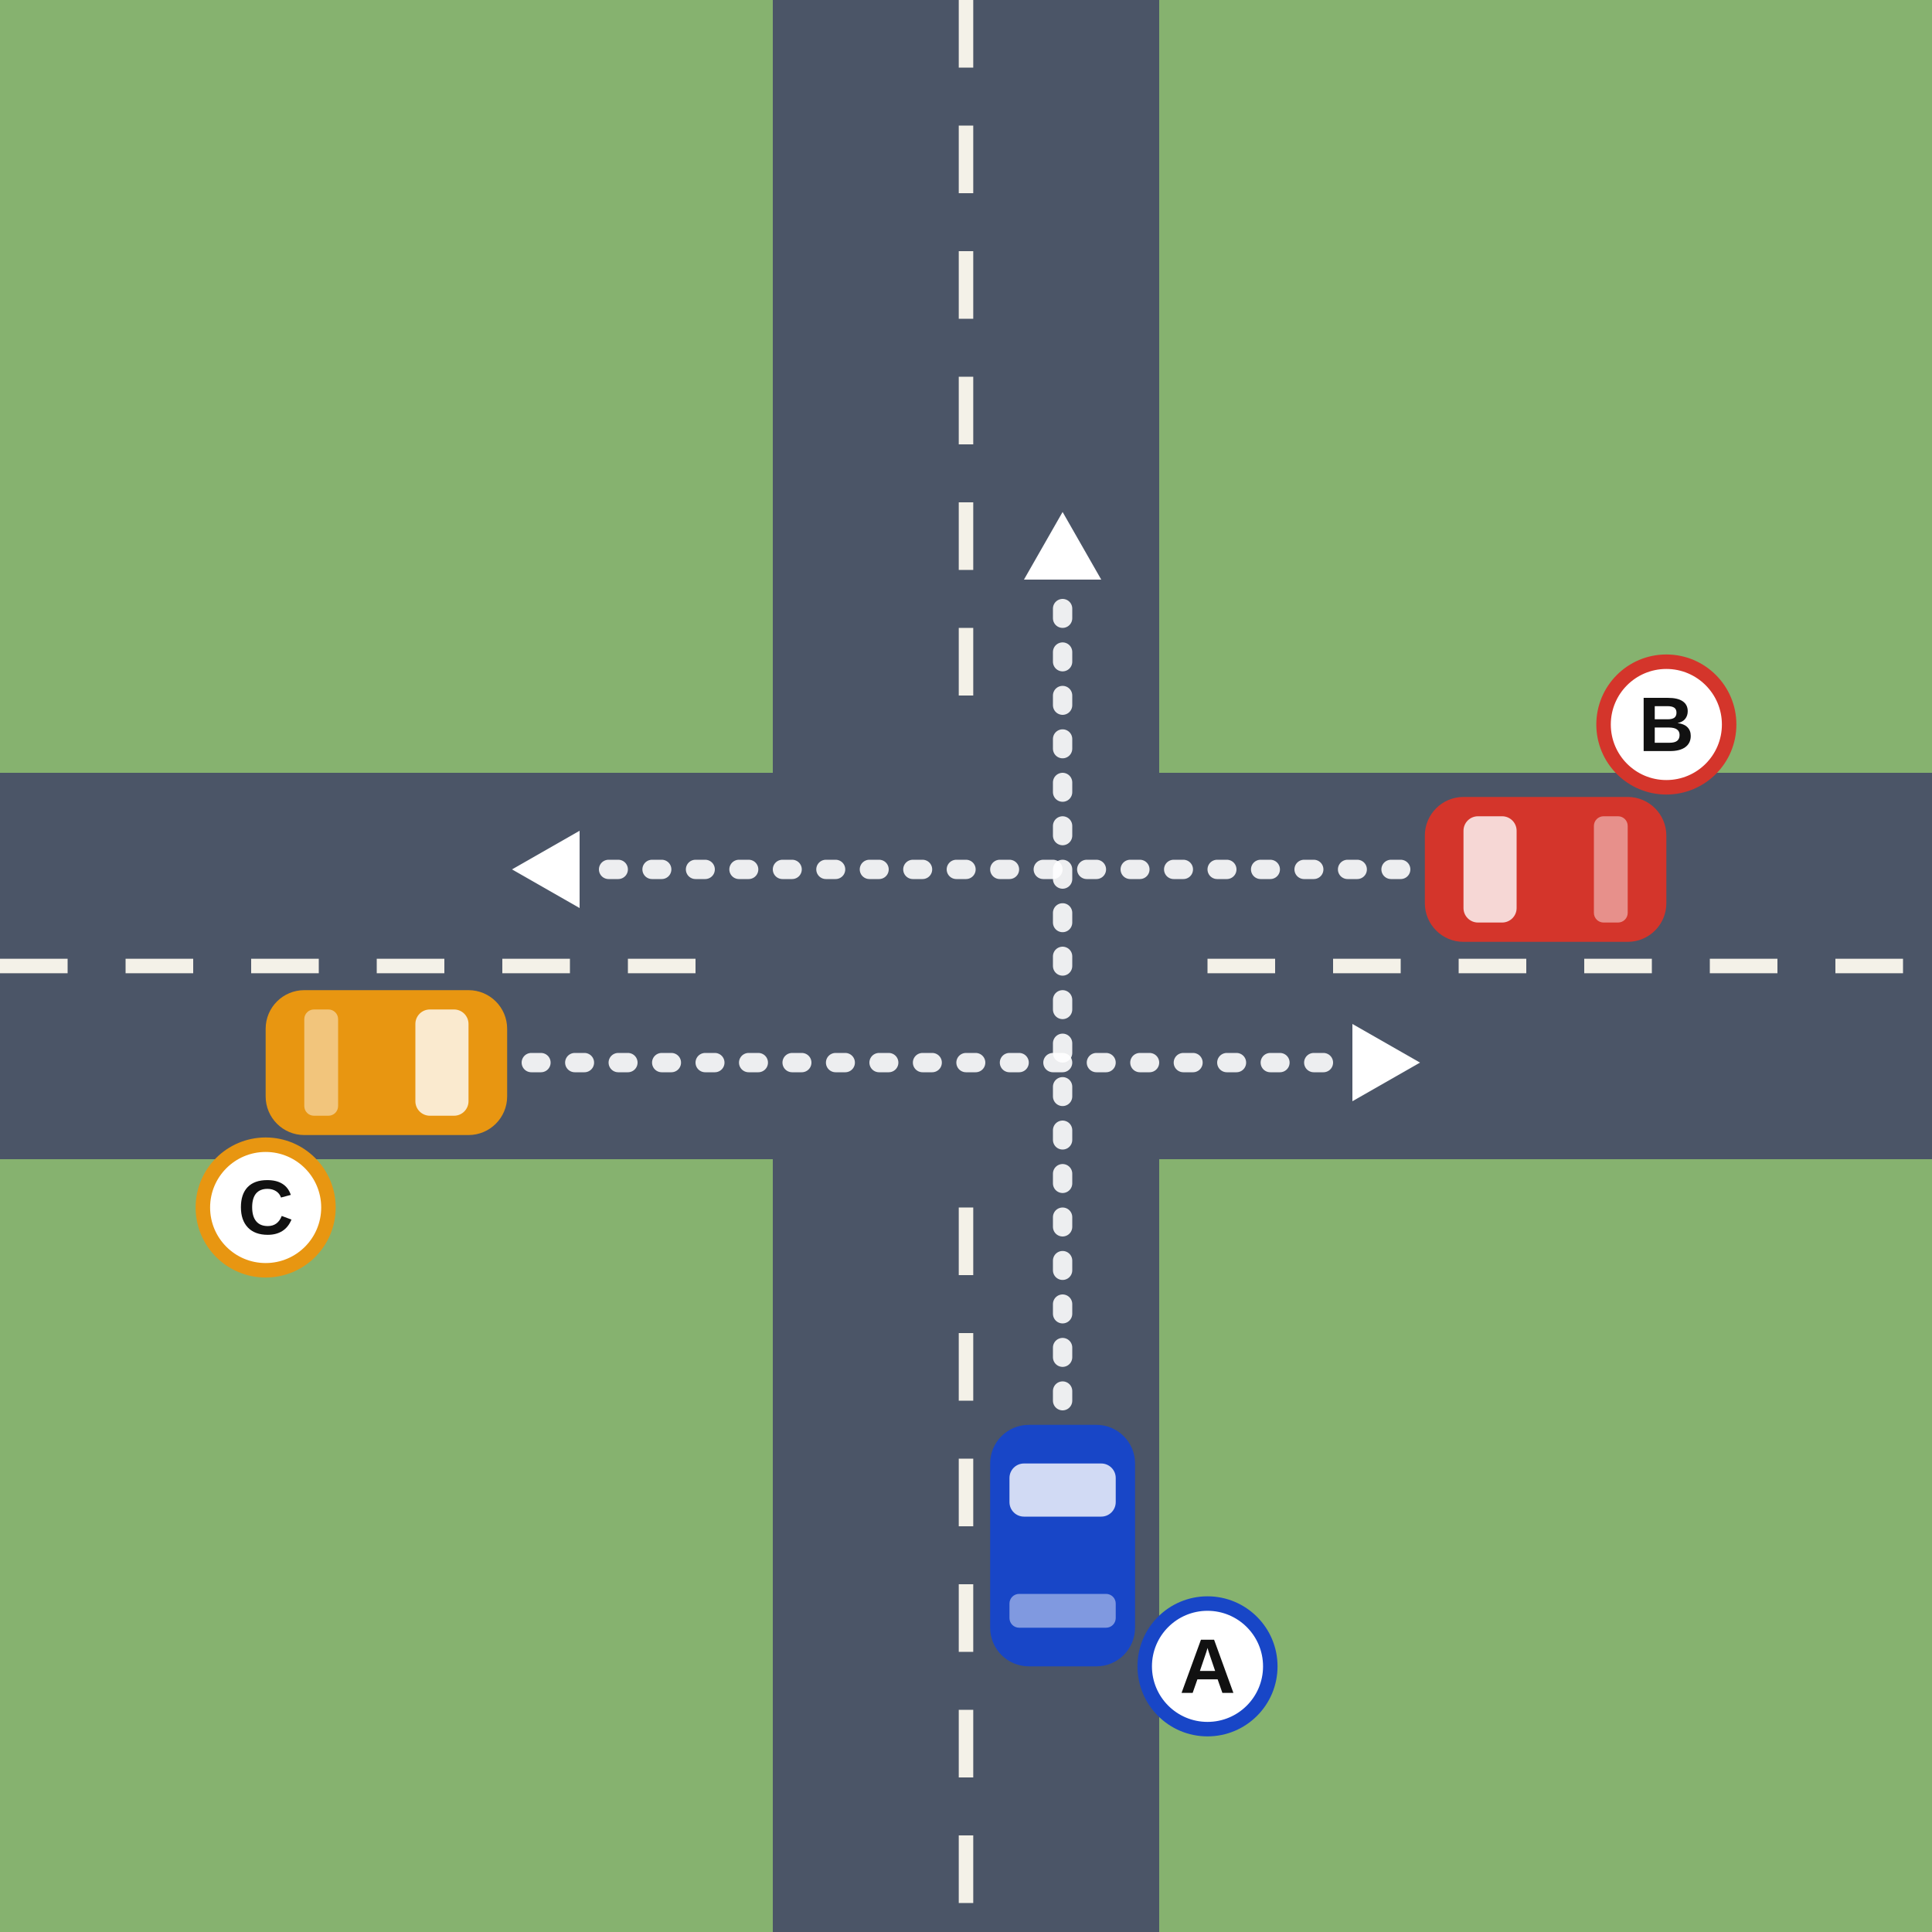
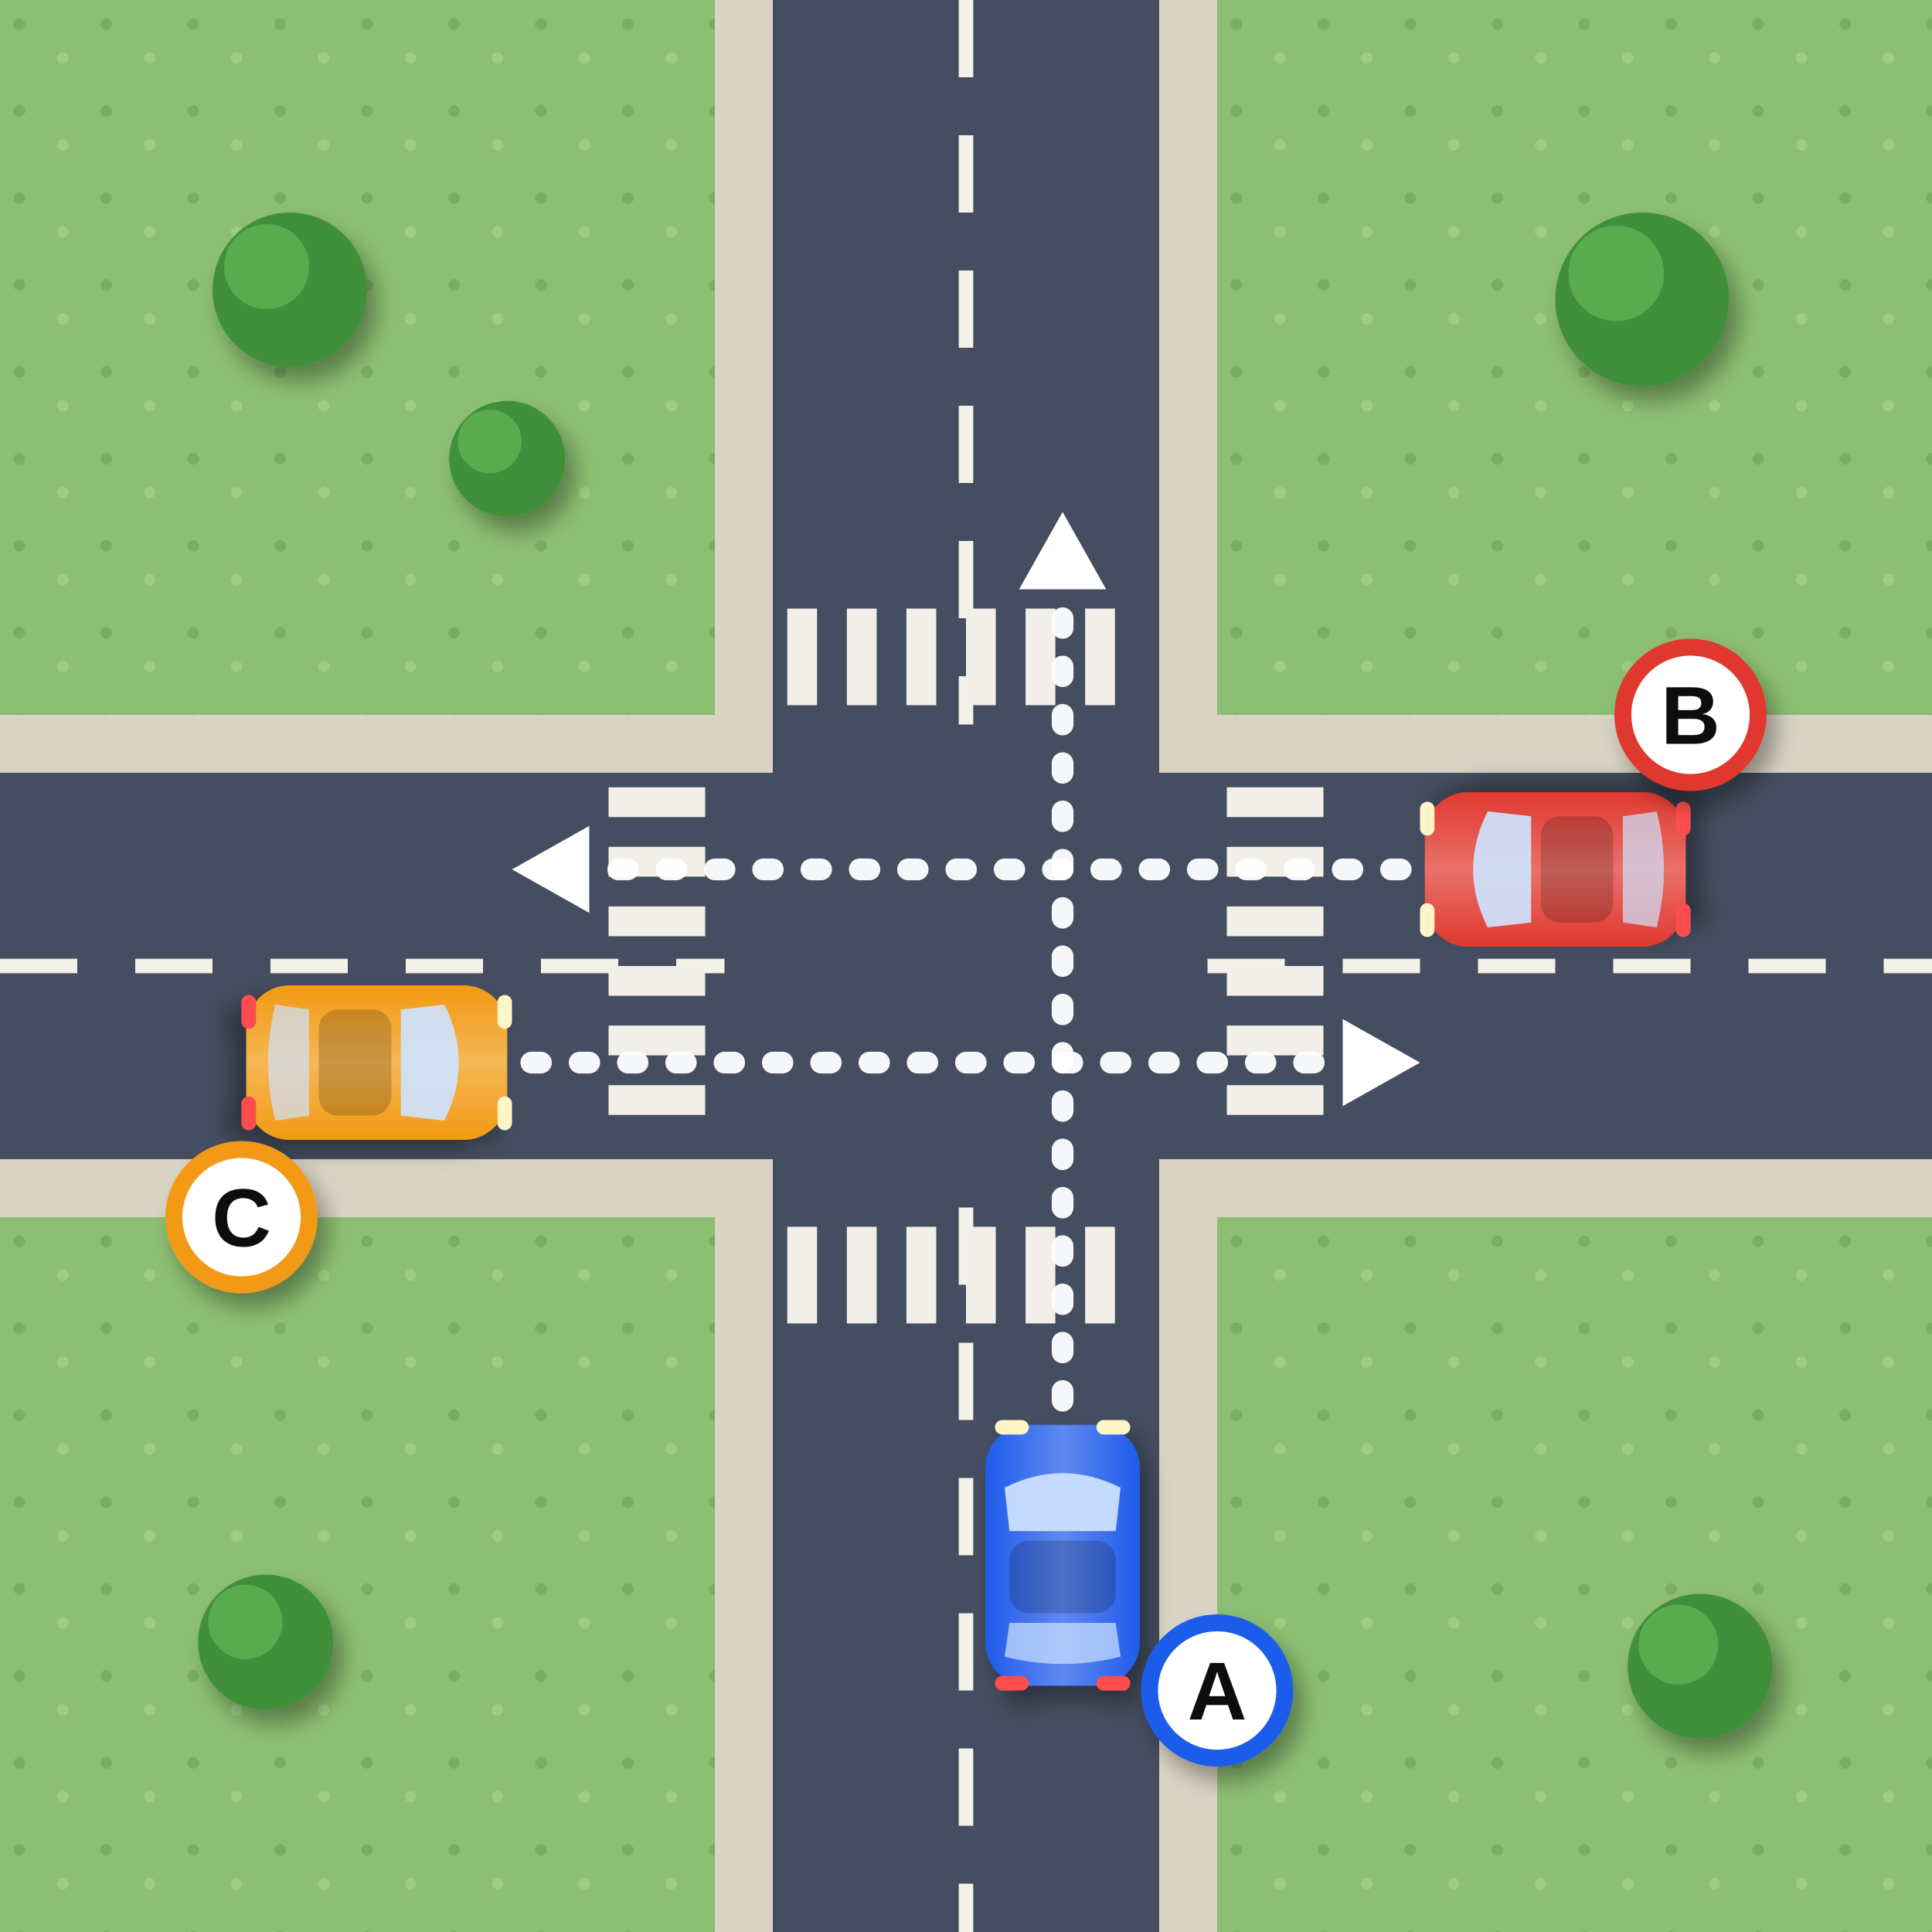
<svg xmlns="http://www.w3.org/2000/svg" viewBox="0 0 400 400" width="400" height="400">
-   <rect width="400" height="400" fill="#86b26f" />
-   <rect x="160" y="0" width="80" height="400" fill="#4b5567" />
-   <rect x="0" y="160" width="400" height="80" fill="#4b5567" />
-   <path d="M200 0V150M200 250V400M0 200H150M250 200H400" stroke="#f4f1e8" stroke-width="3" stroke-dasharray="14 12" />
-   <path d="M220 290V120" fill="none" stroke="#fff" stroke-width="4" stroke-dasharray="2 7" stroke-linecap="round" opacity=".9" />
-   <path transform="translate(220 115) rotate(0)" d="M0 -9 8 5H-8Z" fill="#fff" />
-   <path d="M290 180H120" fill="none" stroke="#fff" stroke-width="4" stroke-dasharray="2 7" stroke-linecap="round" opacity=".9" />
-   <path transform="translate(115 180) rotate(-90)" d="M0 -9 8 5H-8Z" fill="#fff" />
-   <path d="M110 220H280" fill="none" stroke="#fff" stroke-width="4" stroke-dasharray="2 7" stroke-linecap="round" opacity=".9" />
-   <path transform="translate(285 220) rotate(90)" d="M0 -9 8 5H-8Z" fill="#fff" />
-   <g transform="translate(220 320) rotate(0)">
-     <rect x="-15" y="-25" width="30" height="50" rx="8" fill="#1846c7" />
-     <rect x="-11" y="-17" width="22" height="11" rx="3" fill="rgba(255,255,255,.8)" />
-     <rect x="-11" y="10" width="22" height="7" rx="2" fill="rgba(255,255,255,.45)" />
+   <defs>
+     <filter id="sombra" x="-30%" y="-30%" width="160%" height="160%">
+       <feDropShadow dx="2" dy="3" stdDeviation="2.2" flood-color="#000" flood-opacity=".35" />
+     </filter>
+     <linearGradient id="brillo" x1="0" y1="0" x2="1" y2="0">
+       <stop offset="0" stop-color="#fff" stop-opacity=".0" />
+       <stop offset=".5" stop-color="#fff" stop-opacity=".28" />
+       <stop offset="1" stop-color="#fff" stop-opacity="0" />
+     </linearGradient>
+     <pattern id="cesped" width="18" height="18" patternUnits="userSpaceOnUse">
+       <rect width="18" height="18" fill="#8cbf72" />
+       <circle cx="4" cy="5" r="1.2" fill="#7aad60" />
+       <circle cx="13" cy="12" r="1.2" fill="#9ccd82" />
+     </pattern>
+   </defs>
+   <rect width="400" height="400" fill="url(#cesped)" />
+   <g filter="url(#sombra)">
+     <circle cx="60" cy="60" r="16" fill="#3f8f3a" />
+     <circle cx="55.2" cy="55.2" r="8.8" fill="#5aab4d" />
  </g>
-   <circle cx="250" cy="345" r="13" fill="#fff" stroke="#1846c7" stroke-width="3" />
-   <text x="250" y="350.5" font-family="Arial, sans-serif" font-weight="800" font-size="16" text-anchor="middle" fill="#111">A</text>
-   <g transform="translate(320 180) rotate(-90)">
-     <rect x="-15" y="-25" width="30" height="50" rx="8" fill="#d4352b" />
-     <rect x="-11" y="-17" width="22" height="11" rx="3" fill="rgba(255,255,255,.8)" />
-     <rect x="-11" y="10" width="22" height="7" rx="2" fill="rgba(255,255,255,.45)" />
+   <g filter="url(#sombra)">
+     <circle cx="105" cy="95" r="12" fill="#3f8f3a" />
+     <circle cx="101.4" cy="91.4" r="6.6" fill="#5aab4d" />
  </g>
-   <circle cx="345" cy="150" r="13" fill="#fff" stroke="#d4352b" stroke-width="3" />
-   <text x="345" y="155.5" font-family="Arial, sans-serif" font-weight="800" font-size="16" text-anchor="middle" fill="#111">B</text>
-   <g transform="translate(80 220) rotate(90)">
-     <rect x="-15" y="-25" width="30" height="50" rx="8" fill="#e89611" />
-     <rect x="-11" y="-17" width="22" height="11" rx="3" fill="rgba(255,255,255,.8)" />
-     <rect x="-11" y="10" width="22" height="7" rx="2" fill="rgba(255,255,255,.45)" />
+   <g filter="url(#sombra)">
+     <circle cx="340" cy="62" r="18" fill="#3f8f3a" />
+     <circle cx="334.6" cy="56.6" r="9.9" fill="#5aab4d" />
  </g>
-   <circle cx="55" cy="250" r="13" fill="#fff" stroke="#e89611" stroke-width="3" />
-   <text x="55" y="255.5" font-family="Arial, sans-serif" font-weight="800" font-size="16" text-anchor="middle" fill="#111">C</text>
+   <g filter="url(#sombra)">
+     <circle cx="352" cy="345" r="15" fill="#3f8f3a" />
+     <circle cx="347.5" cy="340.5" r="8.25" fill="#5aab4d" />
+   </g>
+   <g filter="url(#sombra)">
+     <circle cx="55" cy="340" r="14" fill="#3f8f3a" />
+     <circle cx="50.8" cy="335.8" r="7.7" fill="#5aab4d" />
+   </g>
+   <rect x="148" y="0" width="104" height="400" fill="#d9d3c4" />
+   <rect x="0" y="148" width="400" height="104" fill="#d9d3c4" />
+   <rect x="160" y="0" width="80" height="400" fill="#454e60" />
+   <rect x="0" y="160" width="400" height="80" fill="#454e60" />
+   <path d="M200 0V150M200 250V400M0 200H150M250 200H400" stroke="#f4f1e8" stroke-width="3" stroke-dasharray="16 12" />
+   <rect x="163" y="254" width="6.167" height="20" fill="#f1efe8" />
+   <rect x="175.333" y="254" width="6.167" height="20" fill="#f1efe8" />
+   <rect x="187.667" y="254" width="6.167" height="20" fill="#f1efe8" />
+   <rect x="200" y="254" width="6.167" height="20" fill="#f1efe8" />
+   <rect x="212.333" y="254" width="6.167" height="20" fill="#f1efe8" />
+   <rect x="224.667" y="254" width="6.167" height="20" fill="#f1efe8" />
+   <rect x="163" y="126" width="6.167" height="20" fill="#f1efe8" />
+   <rect x="175.333" y="126" width="6.167" height="20" fill="#f1efe8" />
+   <rect x="187.667" y="126" width="6.167" height="20" fill="#f1efe8" />
+   <rect x="200" y="126" width="6.167" height="20" fill="#f1efe8" />
+   <rect x="212.333" y="126" width="6.167" height="20" fill="#f1efe8" />
+   <rect x="224.667" y="126" width="6.167" height="20" fill="#f1efe8" />
+   <rect x="126" y="163" width="20" height="6.167" fill="#f1efe8" />
+   <rect x="126" y="175.333" width="20" height="6.167" fill="#f1efe8" />
+   <rect x="126" y="187.667" width="20" height="6.167" fill="#f1efe8" />
+   <rect x="126" y="200" width="20" height="6.167" fill="#f1efe8" />
+   <rect x="126" y="212.333" width="20" height="6.167" fill="#f1efe8" />
+   <rect x="126" y="224.667" width="20" height="6.167" fill="#f1efe8" />
+   <rect x="254" y="163" width="20" height="6.167" fill="#f1efe8" />
+   <rect x="254" y="175.333" width="20" height="6.167" fill="#f1efe8" />
+   <rect x="254" y="187.667" width="20" height="6.167" fill="#f1efe8" />
+   <rect x="254" y="200" width="20" height="6.167" fill="#f1efe8" />
+   <rect x="254" y="212.333" width="20" height="6.167" fill="#f1efe8" />
+   <rect x="254" y="224.667" width="20" height="6.167" fill="#f1efe8" />
+   <path d="M220 290V122" fill="none" stroke="#fff" stroke-width="4.5" stroke-dasharray="2 8" stroke-linecap="round" opacity=".95" />
+   <path transform="translate(220 116) rotate(0)" d="M0 -10 9 6H-9Z" fill="#fff" />
+   <path d="M290 180H122" fill="none" stroke="#fff" stroke-width="4.5" stroke-dasharray="2 8" stroke-linecap="round" opacity=".95" />
+   <path transform="translate(116 180) rotate(-90)" d="M0 -10 9 6H-9Z" fill="#fff" />
+   <path d="M110 220H278" fill="none" stroke="#fff" stroke-width="4.5" stroke-dasharray="2 8" stroke-linecap="round" opacity=".95" />
+   <path transform="translate(284 220) rotate(90)" d="M0 -10 9 6H-9Z" fill="#fff" />
+   <g transform="translate(220 322) rotate(0)" filter="url(#sombra)">
+     <rect x="-16" y="-27" width="32" height="54" rx="9" fill="#1f5bea" />
+     <rect x="-16" y="-27" width="32" height="54" rx="9" fill="url(#brillo)" />
+     <path d="M-12 -14Q0 -20 12 -14L11 -5H-11Z" fill="#cfe3ff" opacity=".92" />
+     <rect x="-11" y="-3" width="22" height="15" rx="4" fill="rgba(0,0,0,.18)" />
+     <path d="M-11 14H11L12 21Q0 24 -12 21Z" fill="#cfe3ff" opacity=".7" />
+     <rect x="-14" y="-28" width="7" height="3" rx="1.5" fill="#fff6c8" />
+     <rect x="7" y="-28" width="7" height="3" rx="1.5" fill="#fff6c8" />
+     <rect x="-14" y="25" width="7" height="3" rx="1.5" fill="#ff4d4d" />
+     <rect x="7" y="25" width="7" height="3" rx="1.5" fill="#ff4d4d" />
+   </g>
+   <g filter="url(#sombra)">
+     <circle cx="252" cy="350" r="14" fill="#fff" stroke="#1f5bea" stroke-width="3.5" />
+     <text x="252" y="356" font-family="Arial, sans-serif" font-weight="900" font-size="17" text-anchor="middle" fill="#111">A</text>
+   </g>
+   <g transform="translate(322 180) rotate(-90)" filter="url(#sombra)">
+     <rect x="-16" y="-27" width="32" height="54" rx="9" fill="#e0392f" />
+     <rect x="-16" y="-27" width="32" height="54" rx="9" fill="url(#brillo)" />
+     <path d="M-12 -14Q0 -20 12 -14L11 -5H-11Z" fill="#cfe3ff" opacity=".92" />
+     <rect x="-11" y="-3" width="22" height="15" rx="4" fill="rgba(0,0,0,.18)" />
+     <path d="M-11 14H11L12 21Q0 24 -12 21Z" fill="#cfe3ff" opacity=".7" />
+     <rect x="-14" y="-28" width="7" height="3" rx="1.5" fill="#fff6c8" />
+     <rect x="7" y="-28" width="7" height="3" rx="1.5" fill="#fff6c8" />
+     <rect x="-14" y="25" width="7" height="3" rx="1.5" fill="#ff4d4d" />
+     <rect x="7" y="25" width="7" height="3" rx="1.5" fill="#ff4d4d" />
+   </g>
+   <g filter="url(#sombra)">
+     <circle cx="350" cy="148" r="14" fill="#fff" stroke="#e0392f" stroke-width="3.5" />
+     <text x="350" y="154" font-family="Arial, sans-serif" font-weight="900" font-size="17" text-anchor="middle" fill="#111">B</text>
+   </g>
+   <g transform="translate(78 220) rotate(90)" filter="url(#sombra)">
+     <rect x="-16" y="-27" width="32" height="54" rx="9" fill="#f29a13" />
+     <rect x="-16" y="-27" width="32" height="54" rx="9" fill="url(#brillo)" />
+     <path d="M-12 -14Q0 -20 12 -14L11 -5H-11Z" fill="#cfe3ff" opacity=".92" />
+     <rect x="-11" y="-3" width="22" height="15" rx="4" fill="rgba(0,0,0,.18)" />
+     <path d="M-11 14H11L12 21Q0 24 -12 21Z" fill="#cfe3ff" opacity=".7" />
+     <rect x="-14" y="-28" width="7" height="3" rx="1.5" fill="#fff6c8" />
+     <rect x="7" y="-28" width="7" height="3" rx="1.5" fill="#fff6c8" />
+     <rect x="-14" y="25" width="7" height="3" rx="1.5" fill="#ff4d4d" />
+     <rect x="7" y="25" width="7" height="3" rx="1.5" fill="#ff4d4d" />
+   </g>
+   <g filter="url(#sombra)">
+     <circle cx="50" cy="252" r="14" fill="#fff" stroke="#f29a13" stroke-width="3.5" />
+     <text x="50" y="258" font-family="Arial, sans-serif" font-weight="900" font-size="17" text-anchor="middle" fill="#111">C</text>
+   </g>
</svg>
